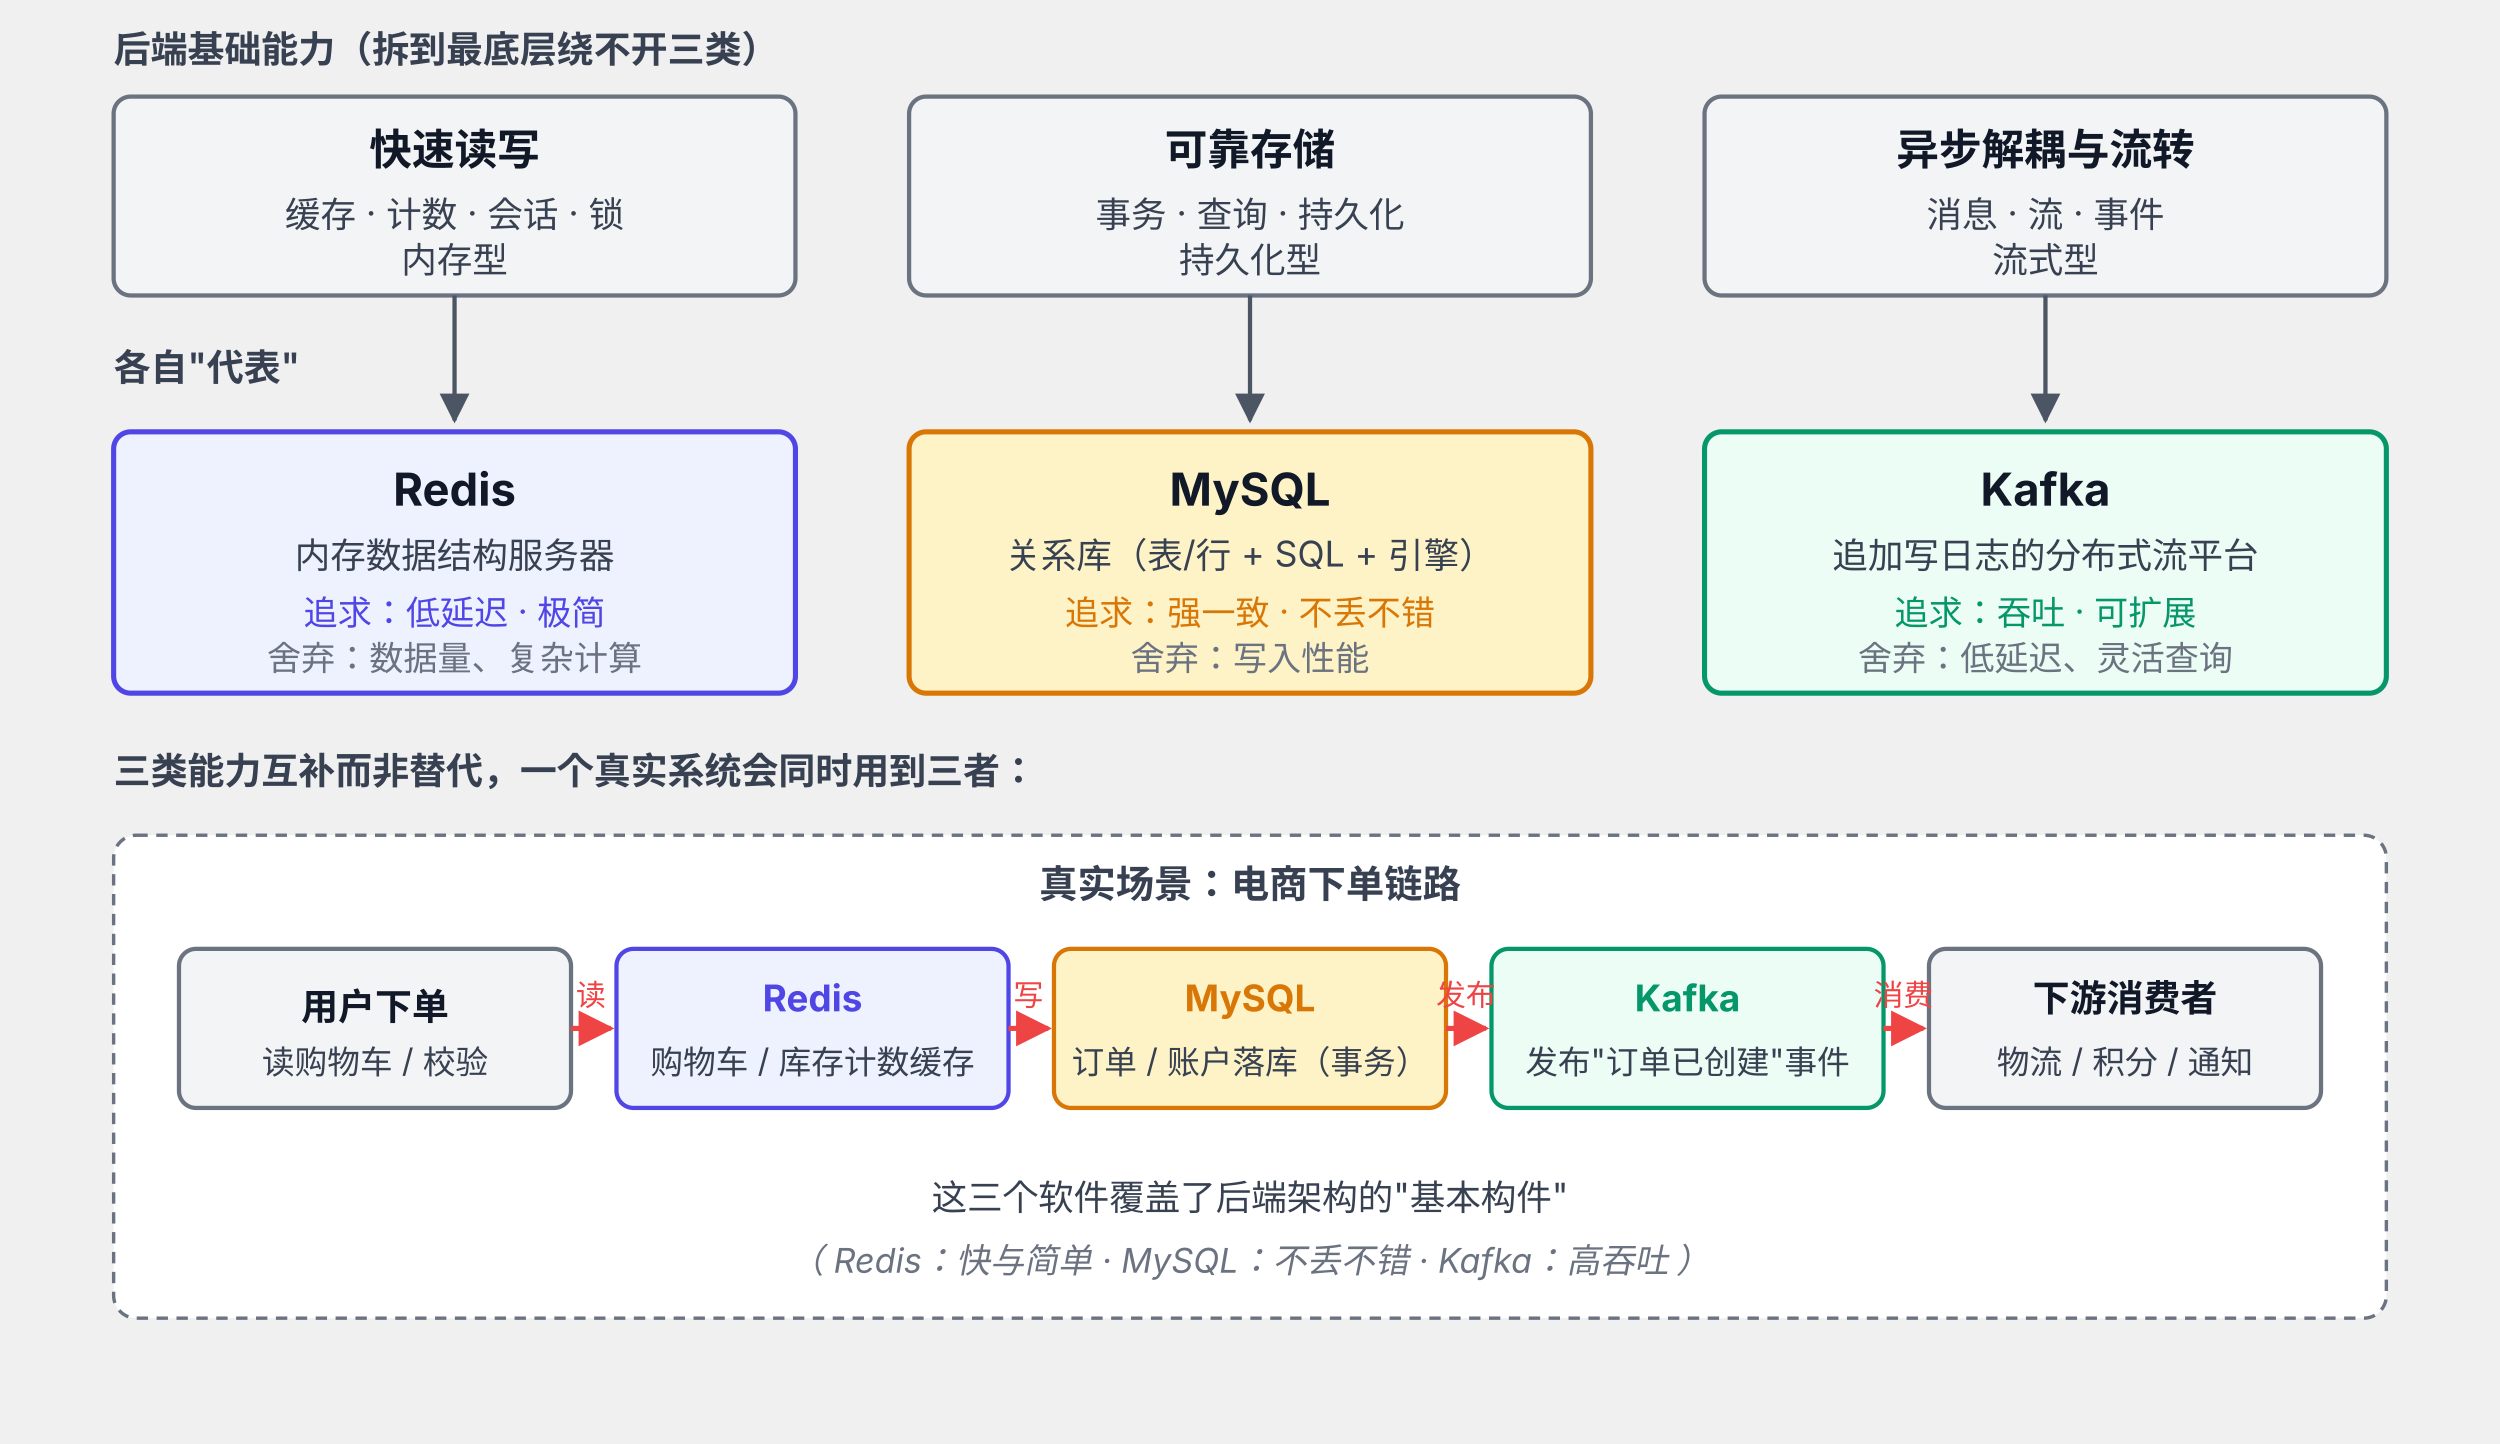
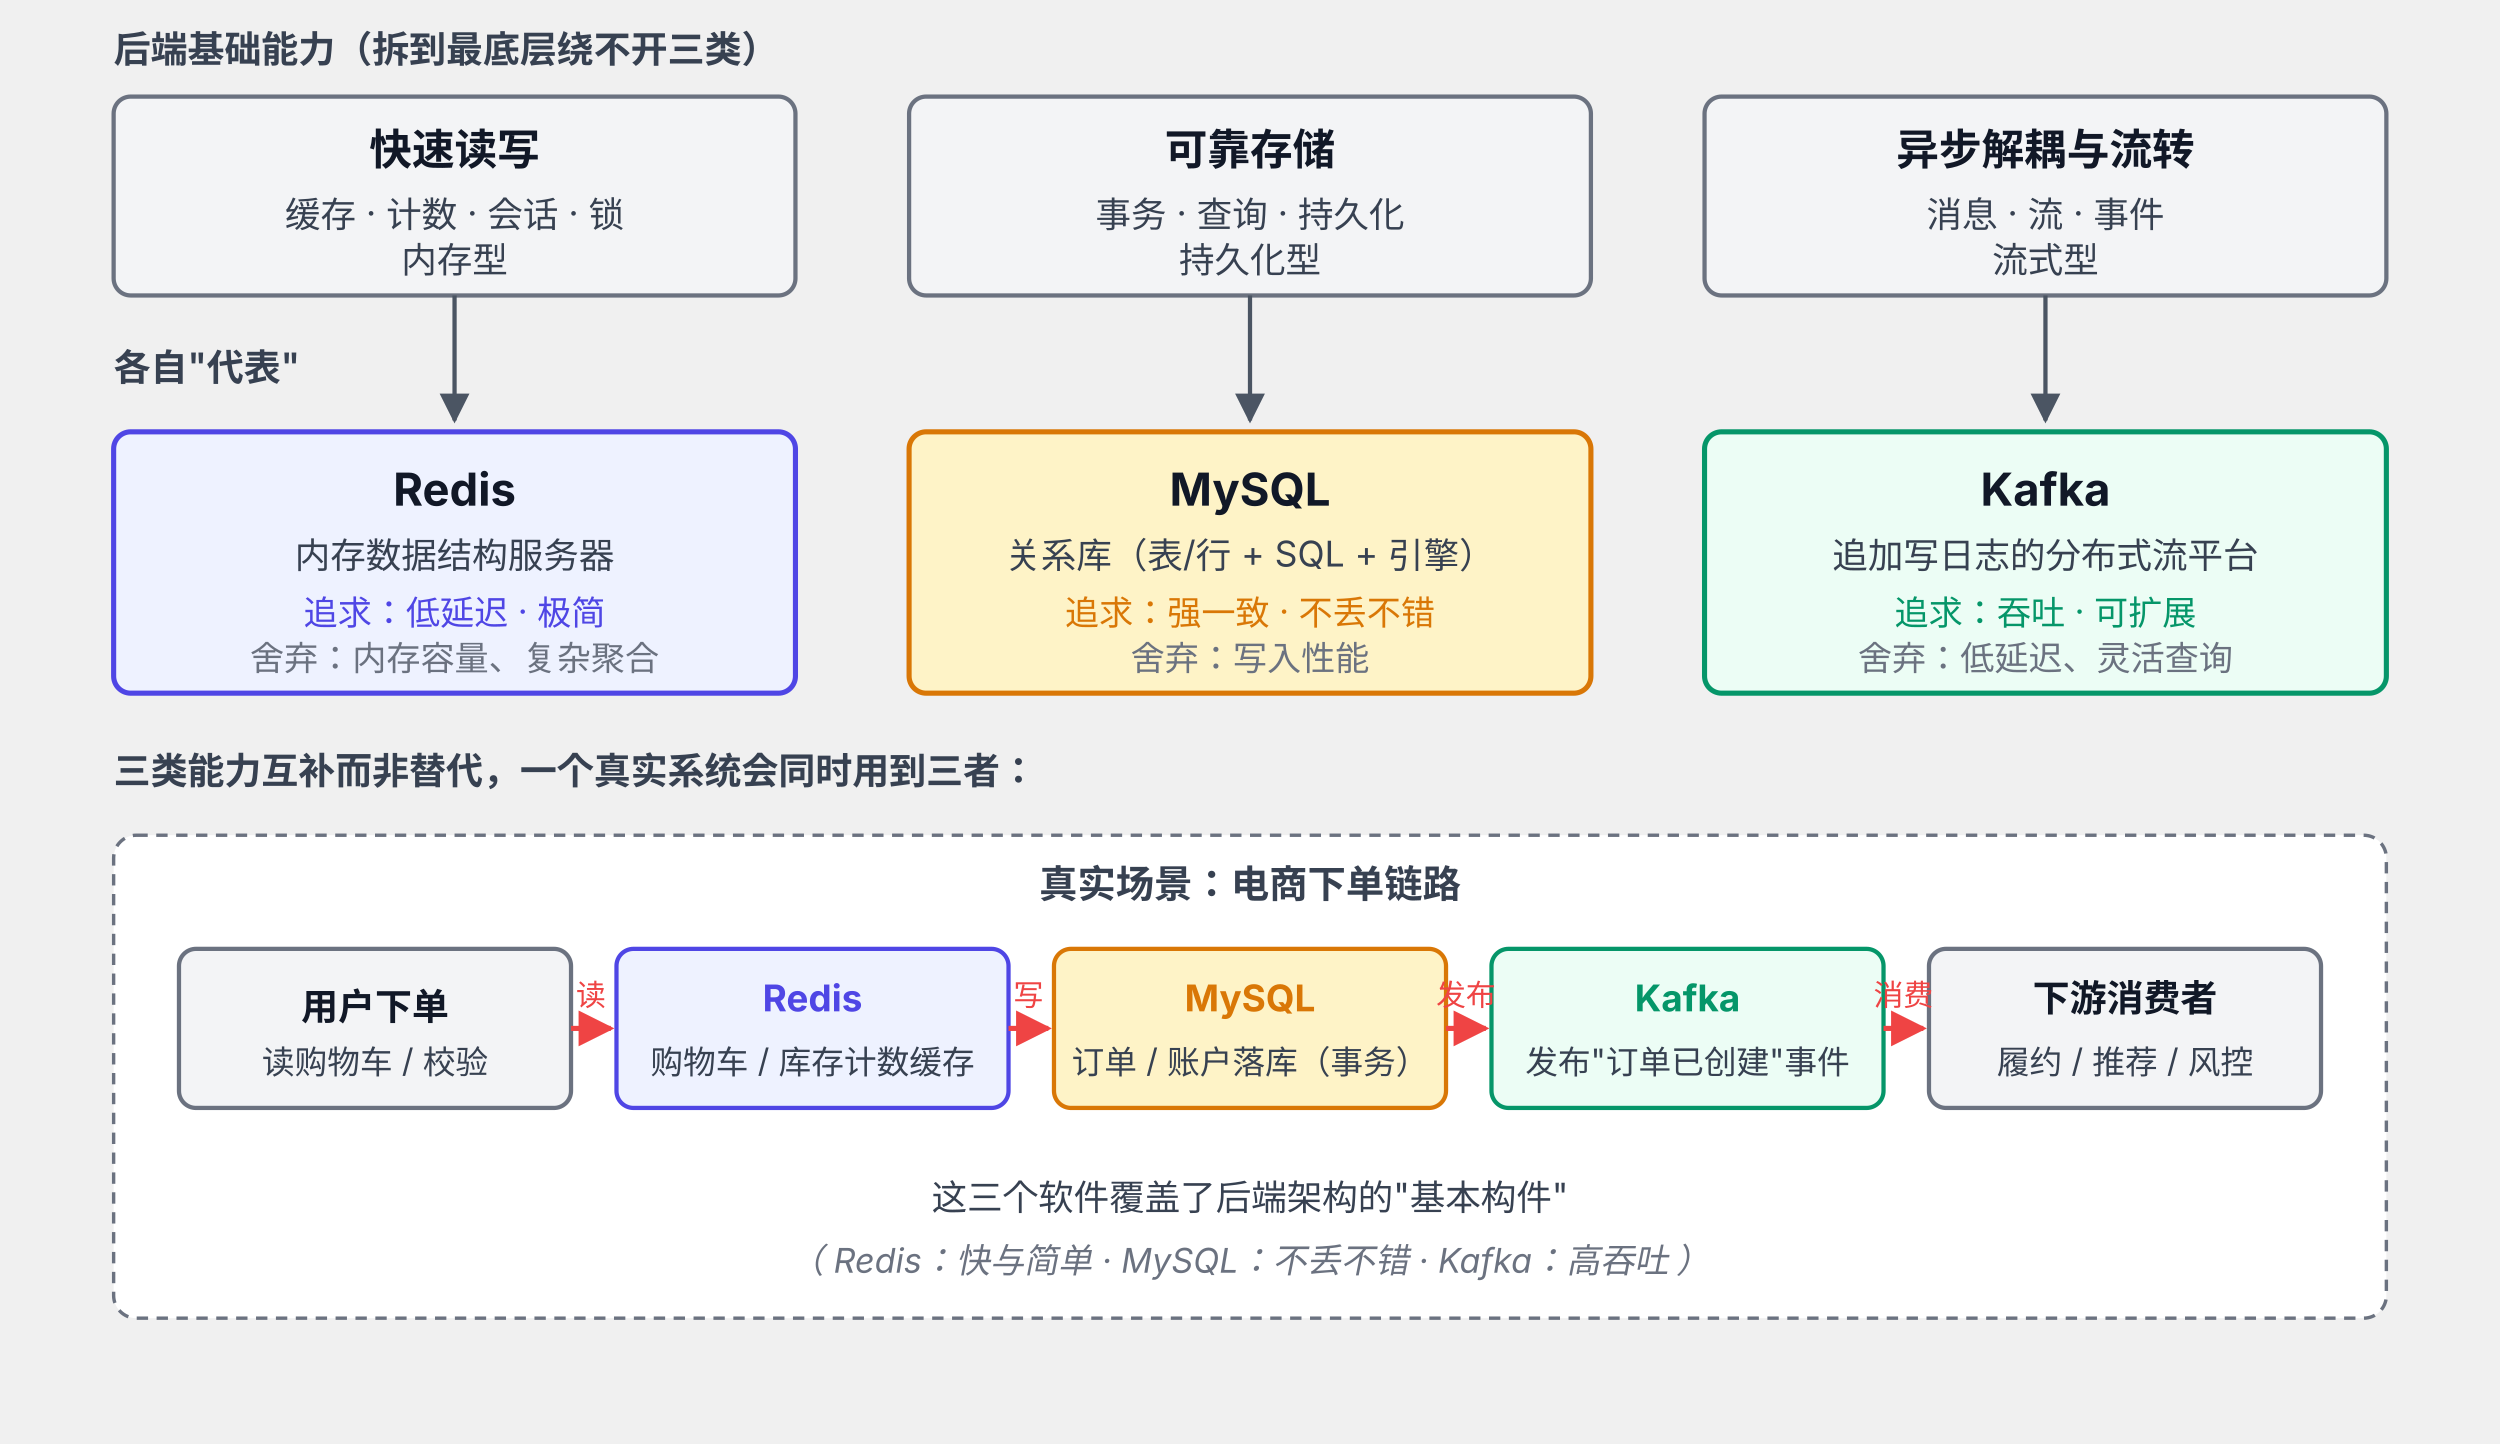
<svg xmlns="http://www.w3.org/2000/svg" viewBox="0 52 880 508" font-family="system-ui, -apple-system, 'PingFang SC', 'Microsoft YaHei', sans-serif">
  <defs>
    <marker id="arrow" viewBox="0 0 10 10" refX="9" refY="5" markerWidth="7" markerHeight="7" orient="auto-start-reverse">
      <path d="M0,0 L10,5 L0,10 z" fill="#4B5563" />
    </marker>
    <marker id="arrow-flow" viewBox="0 0 10 10" refX="9" refY="5" markerWidth="7" markerHeight="7" orient="auto-start-reverse">
      <path d="M0,0 L10,5 L0,10 z" fill="#EF4444" />
    </marker>
  </defs>
  <text x="40" y="74" font-size="13" font-weight="600" fill="#374151">后端基础能力（拆到最底层绕不开三类）</text>
  <rect x="40" y="86" width="240" height="70" rx="6" fill="#F3F4F6" stroke="#6B7280" stroke-width="1.5" />
  <text x="160" y="110" text-anchor="middle" font-size="15" font-weight="700" fill="#111827">快速读写</text>
  <text x="160" y="132" text-anchor="middle" font-size="12.5" fill="#374151">缓存 · 计数 · 会话 · 锁</text>
  <text x="160" y="148" text-anchor="middle" font-size="12.5" fill="#374151">内存型</text>
  <rect x="320" y="86" width="240" height="70" rx="6" fill="#F3F4F6" stroke="#6B7280" stroke-width="1.5" />
  <text x="440" y="110" text-anchor="middle" font-size="15" font-weight="700" fill="#111827">可靠存储</text>
  <text x="440" y="132" text-anchor="middle" font-size="12.5" fill="#374151">事务 · 查询 · 持久化</text>
  <text x="440" y="148" text-anchor="middle" font-size="12.5" fill="#374151">持久化型</text>
  <rect x="600" y="86" width="240" height="70" rx="6" fill="#F3F4F6" stroke="#6B7280" stroke-width="1.5" />
  <text x="720" y="110" text-anchor="middle" font-size="15" font-weight="700" fill="#111827">异步解耦与流转</text>
  <text x="720" y="132" text-anchor="middle" font-size="12.5" fill="#374151">消息 · 流 · 事件</text>
  <text x="720" y="148" text-anchor="middle" font-size="12.5" fill="#374151">流式型</text>
  <text x="40" y="186" font-size="13" font-weight="600" fill="#374151">各自"代表"</text>
  <line x1="160" y1="156" x2="160" y2="200" stroke="#4B5563" stroke-width="1.5" marker-end="url(#arrow)" />
  <line x1="440" y1="156" x2="440" y2="200" stroke="#4B5563" stroke-width="1.5" marker-end="url(#arrow)" />
  <line x1="720" y1="156" x2="720" y2="200" stroke="#4B5563" stroke-width="1.5" marker-end="url(#arrow)" />
  <rect x="40" y="204" width="240" height="92" rx="6" fill="#EEF2FF" stroke="#4F46E5" stroke-width="1.8" />
  <text x="160" y="230" text-anchor="middle" font-size="16" font-weight="700" fill="#111827">Redis</text>
  <text x="160" y="252" text-anchor="middle" font-size="12.5" fill="#374151">内存数据结构服务器</text>
  <text x="160" y="272" text-anchor="middle" font-size="12" fill="#4F46E5">追求：低延迟 · 极简</text>
-   <text x="160" y="288" text-anchor="middle" font-size="12" fill="#6B7280">舍弃：数据量、复杂计算</text>
+   <text x="160" y="288" text-anchor="middle" font-size="12" fill="#6B7280">舍弃：内存容量、复杂聚合</text>
  <rect x="320" y="204" width="240" height="92" rx="6" fill="#FEF3C7" stroke="#D97706" stroke-width="1.8" />
  <text x="440" y="230" text-anchor="middle" font-size="16" font-weight="700" fill="#111827">MySQL</text>
  <text x="440" y="252" text-anchor="middle" font-size="12.5" fill="#374151">关系库（表/行 + SQL + 引擎）</text>
  <text x="440" y="272" text-anchor="middle" font-size="12" fill="#D97706">追求：强一致 · 不丢不错</text>
  <text x="440" y="288" text-anchor="middle" font-size="12" fill="#6B7280">舍弃：写入性能</text>
  <rect x="600" y="204" width="240" height="92" rx="6" fill="#ECFDF5" stroke="#059669" stroke-width="1.8" />
  <text x="720" y="230" text-anchor="middle" font-size="16" font-weight="700" fill="#111827">Kafka</text>
  <text x="720" y="252" text-anchor="middle" font-size="12.5" fill="#374151">追加写日志的分布式流平台</text>
  <text x="720" y="272" text-anchor="middle" font-size="12" fill="#059669">追求：吞吐 · 可扩展</text>
  <text x="720" y="288" text-anchor="middle" font-size="12" fill="#6B7280">舍弃：低延迟、灵活查询</text>
  <text x="40" y="328" font-size="13" font-weight="600" fill="#374151">三类能力互补而非替代，一个真实系统会同时用到三者：</text>
  <rect x="40" y="346" width="800" height="170" rx="8" fill="#FFFFFF" stroke="#6B7280" stroke-width="1.2" stroke-dasharray="4 3" />
  <text x="440" y="368" text-anchor="middle" font-size="13.5" font-weight="600" fill="#374151">真实场景：电商下单链路</text>
  <rect x="63" y="386" width="138" height="56" rx="6" fill="#F3F4F6" stroke="#6B7280" stroke-width="1.5" />
  <text x="132" y="411" text-anchor="middle" font-size="13" font-weight="600" fill="#111827">用户下单</text>
  <text x="132" y="430" text-anchor="middle" font-size="11.5" fill="#374151">读购物车 / 校验</text>
  <rect x="217" y="386" width="138" height="56" rx="6" fill="#EEF2FF" stroke="#4F46E5" stroke-width="1.5" />
  <text x="286" y="408" text-anchor="middle" font-size="13" font-weight="700" fill="#4F46E5">Redis</text>
  <text x="286" y="430" text-anchor="middle" font-size="11.5" fill="#374151">购物车 / 库存计数缓存</text>
  <rect x="371" y="386" width="138" height="56" rx="6" fill="#FEF3C7" stroke="#D97706" stroke-width="1.5" />
  <text x="440" y="408" text-anchor="middle" font-size="13" font-weight="700" fill="#D97706">MySQL</text>
  <text x="440" y="430" text-anchor="middle" font-size="11.5" fill="#374151">订单 / 账户落库（事务）</text>
  <rect x="525" y="386" width="138" height="56" rx="6" fill="#ECFDF5" stroke="#059669" stroke-width="1.5" />
  <text x="594" y="408" text-anchor="middle" font-size="13" font-weight="700" fill="#059669">Kafka</text>
  <text x="594" y="430" text-anchor="middle" font-size="11.5" fill="#374151">发布"订单已创建"事件</text>
  <rect x="679" y="386" width="138" height="56" rx="6" fill="#F3F4F6" stroke="#6B7280" stroke-width="1.5" />
  <text x="748" y="408" text-anchor="middle" font-size="13" font-weight="600" fill="#111827">下游消费者</text>
-   <text x="748" y="430" text-anchor="middle" font-size="11.5" fill="#374151">物流 / 积分 / 通知</text>
+   <text x="748" y="430" text-anchor="middle" font-size="11.5" fill="#374151">履约 / 推荐 / 风控</text>
  <line x1="201" y1="414" x2="215" y2="414" stroke="#EF4444" stroke-width="1.8" marker-end="url(#arrow-flow)" />
  <line x1="355" y1="414" x2="369" y2="414" stroke="#EF4444" stroke-width="1.8" marker-end="url(#arrow-flow)" />
  <line x1="509" y1="414" x2="523" y2="414" stroke="#EF4444" stroke-width="1.8" marker-end="url(#arrow-flow)" />
  <line x1="663" y1="414" x2="677" y2="414" stroke="#EF4444" stroke-width="1.8" marker-end="url(#arrow-flow)" />
  <text x="208" y="406" text-anchor="middle" font-size="10.5" fill="#EF4444">读</text>
  <text x="362" y="406" text-anchor="middle" font-size="10.5" fill="#EF4444">写</text>
  <text x="516" y="406" text-anchor="middle" font-size="10.5" fill="#EF4444">发布</text>
  <text x="670" y="406" text-anchor="middle" font-size="10.5" fill="#EF4444">消费</text>
  <text x="440" y="478" text-anchor="middle" font-size="12.5" fill="#374151">这三个软件覆盖了后端架构的"基本构件"</text>
  <text x="440" y="500" text-anchor="middle" font-size="12" font-style="italic" fill="#6B7280">（ Redis：快与简单 · MySQL：不丢不错 · Kafka：高吞吐 ）</text>
</svg>
